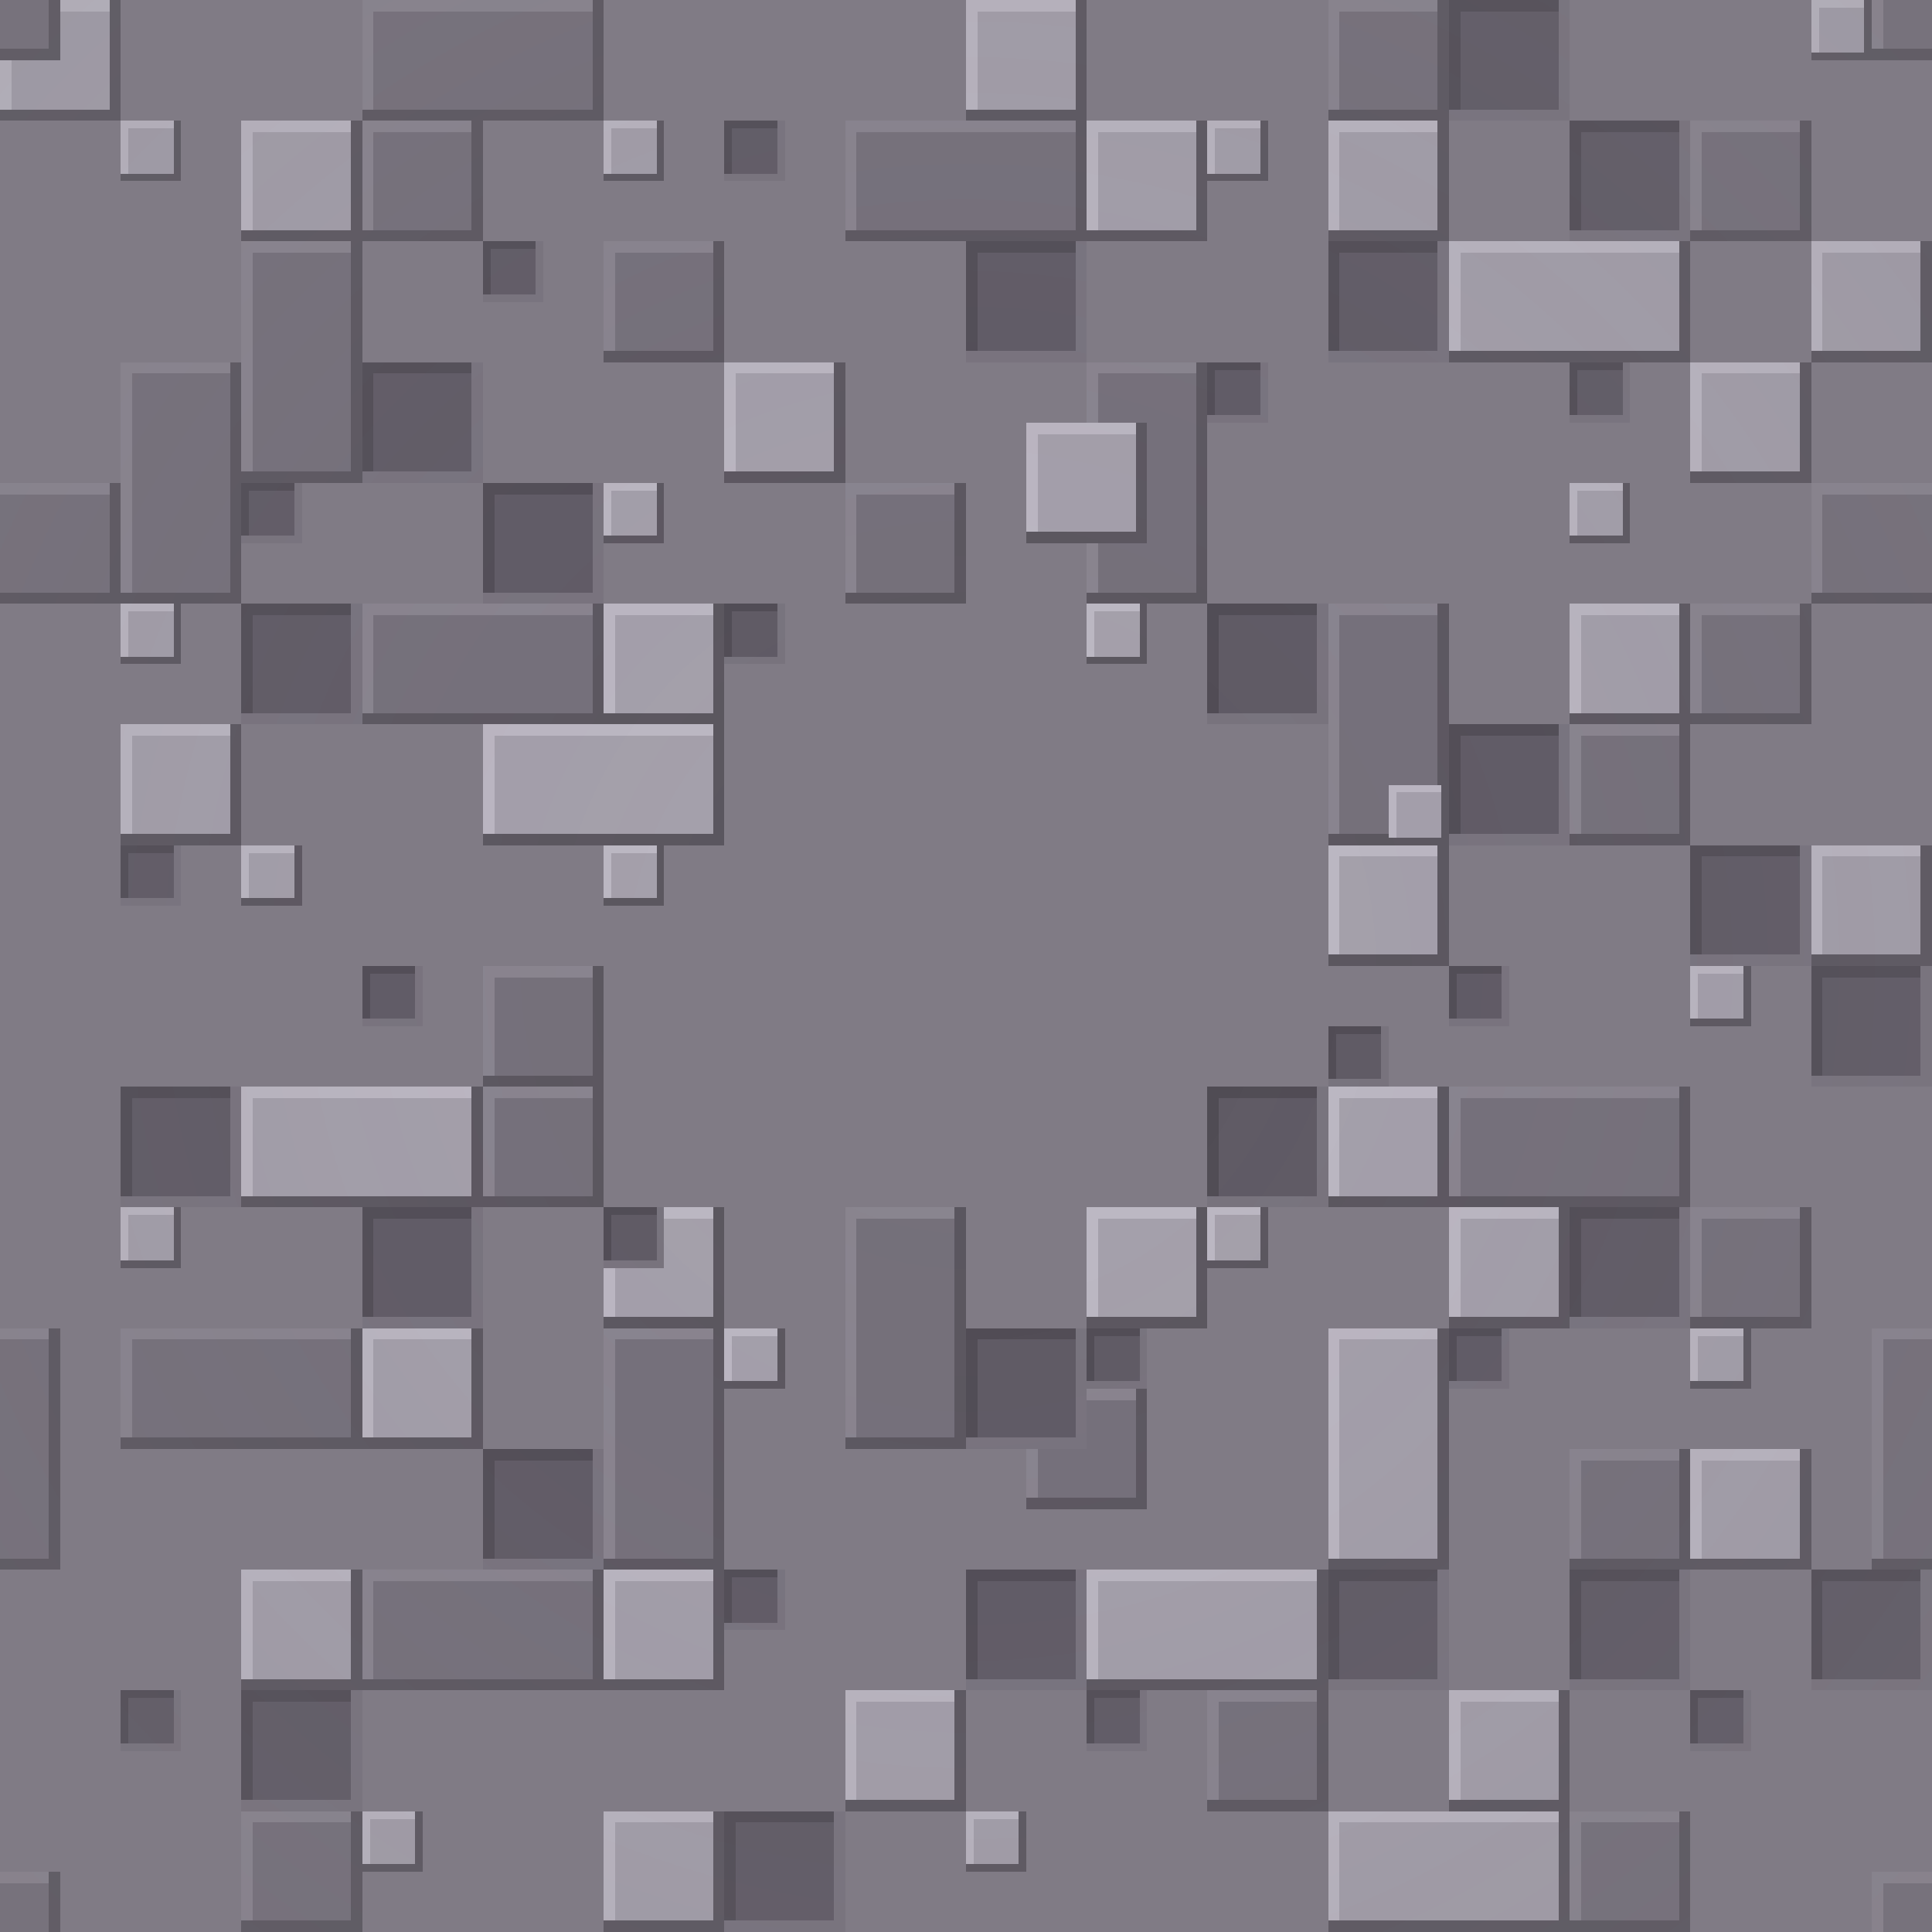
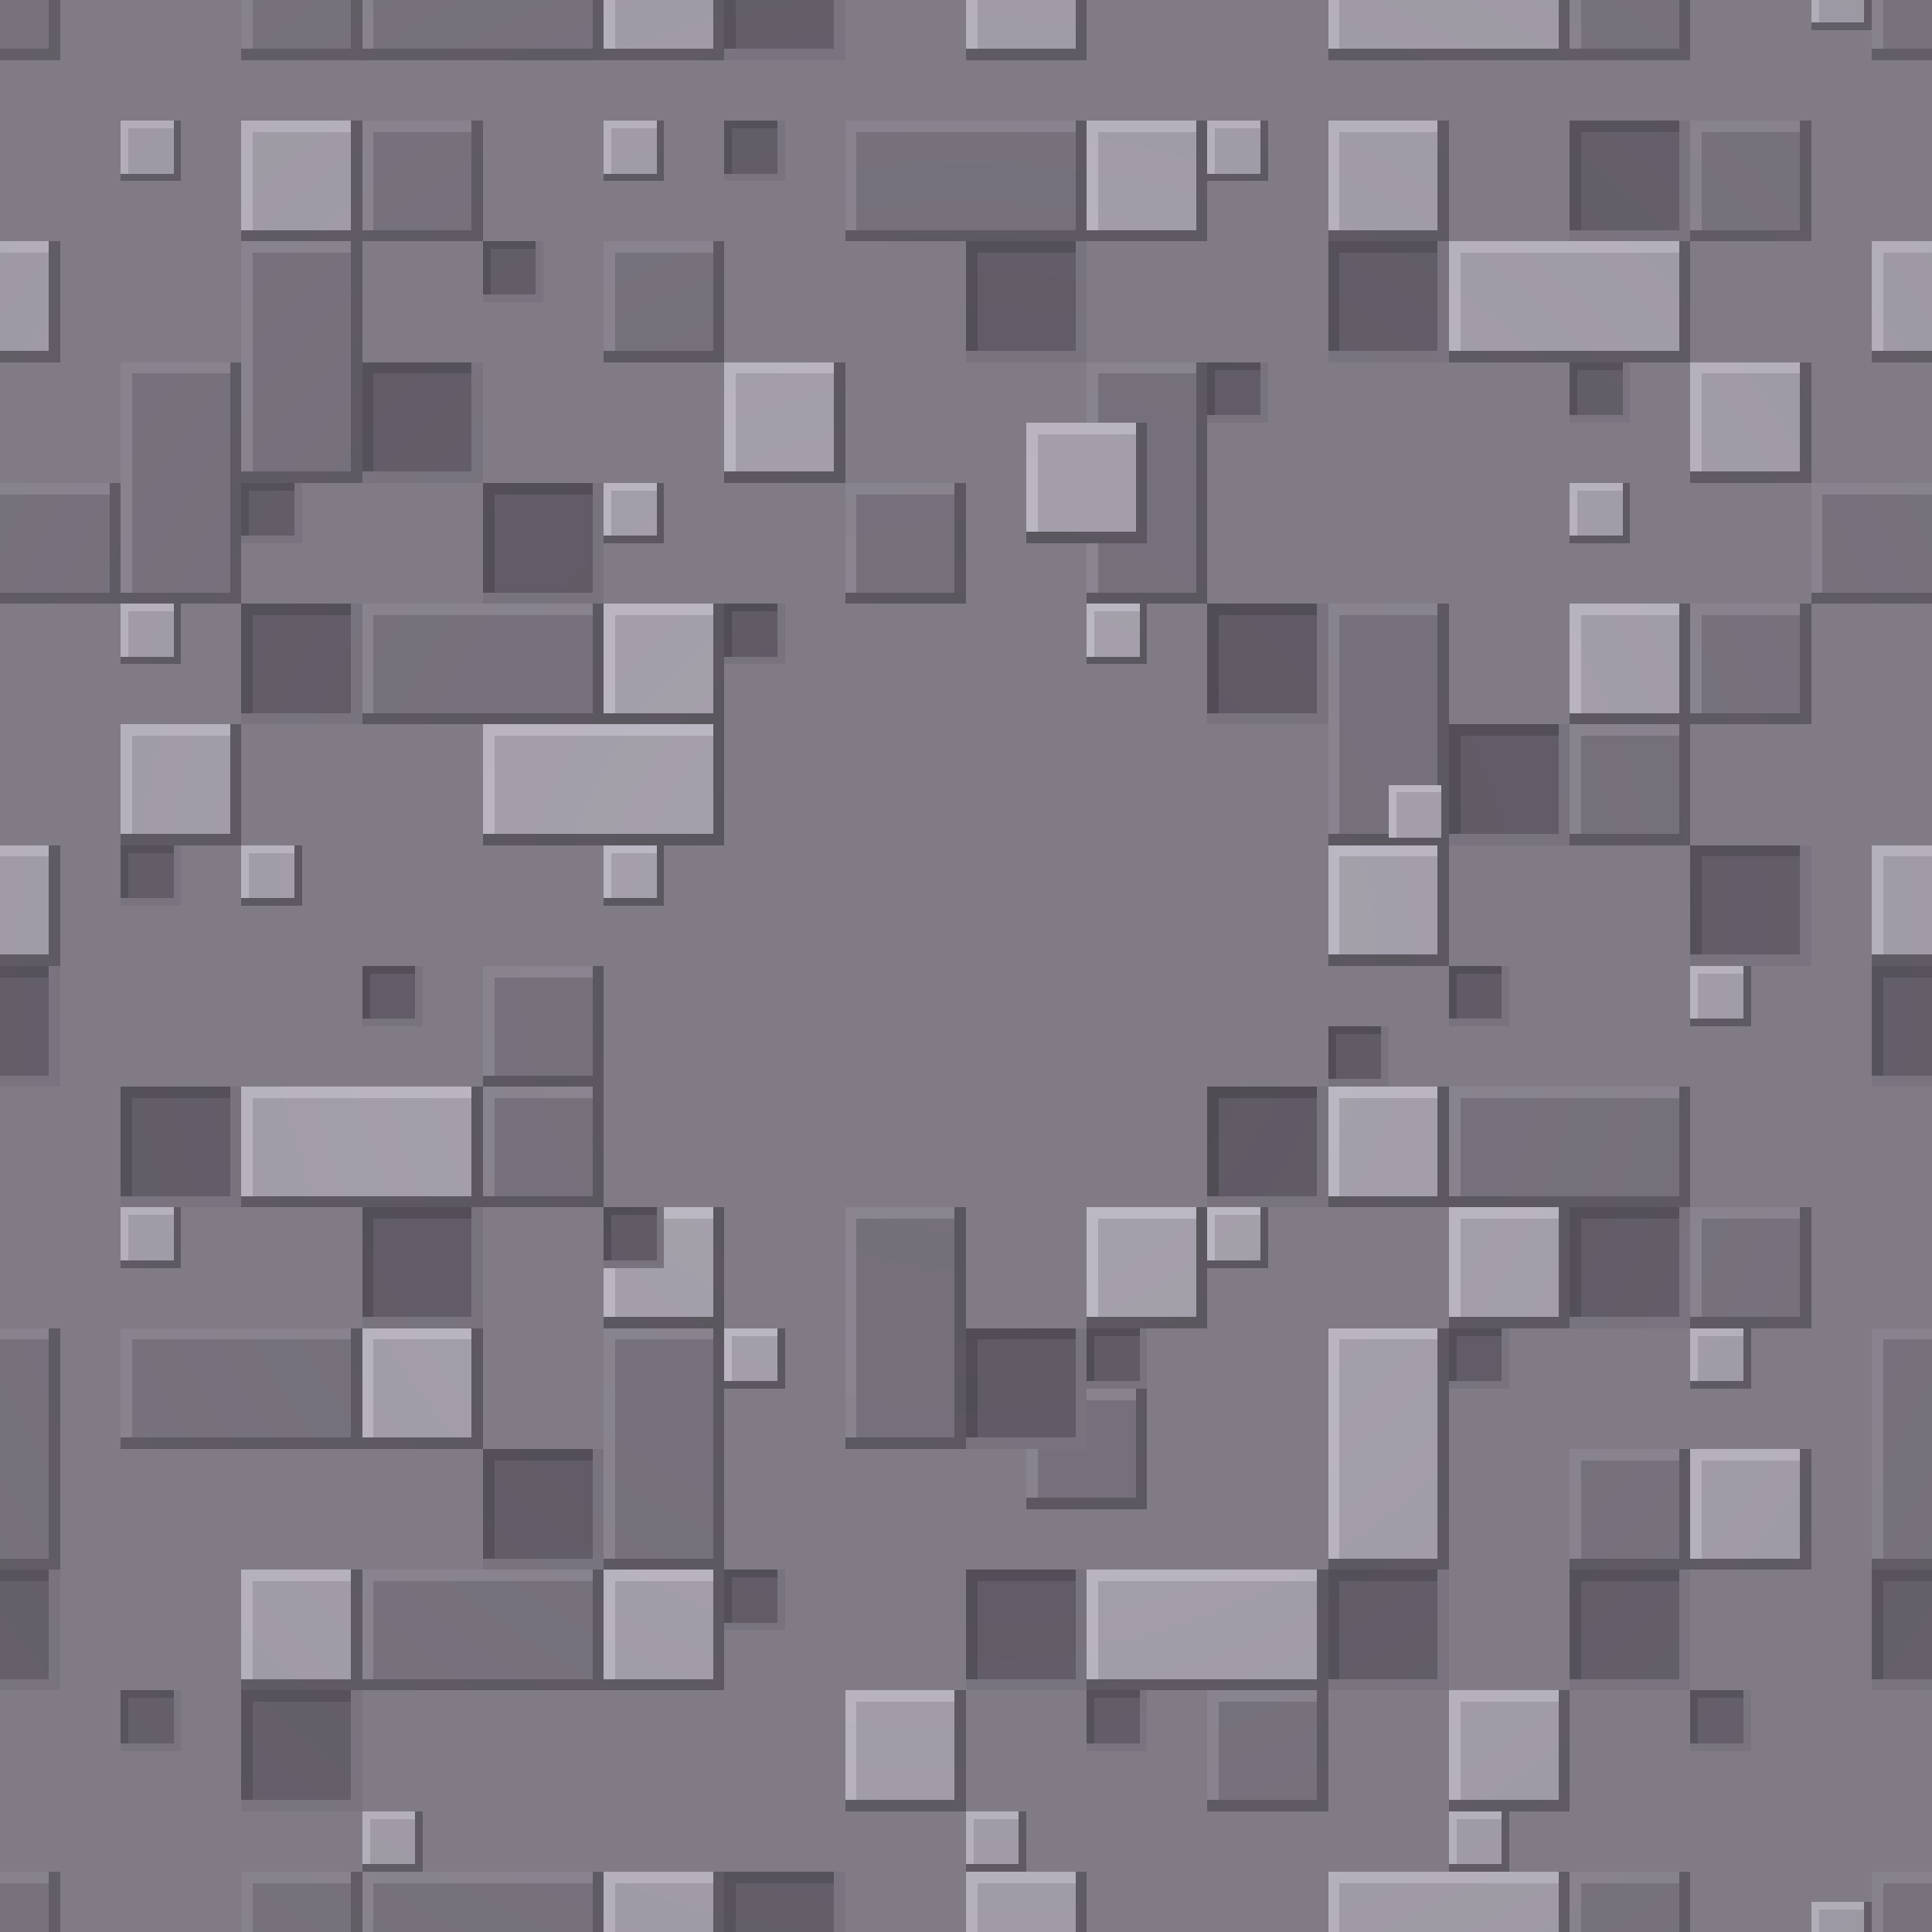
<svg xmlns="http://www.w3.org/2000/svg" viewBox="0 0 512 512" width="512" height="512">
  <defs>
    <mask id="radial_transparency_mask">
      <radialGradient id="brush_fade_grad" cx="50%" cy="50%" r="70%" fx="50%" fy="50%">
        <stop offset="0%" stop-color="#ffffff" stop-opacity="0.60" />
        <stop offset="100%" stop-color="#ffffff" stop-opacity="0.45" />
      </radialGradient>
      <rect width="512" height="512" fill="url(#brush_fade_grad)" />
    </mask>
    <g id="p_light" shape-rendering="crispEdges">
      <rect y="29" width="32" height="3" fill="#3e3a42" />
      <rect x="29" width="3" height="32" fill="#3e3a42" />
      <rect width="29" height="29" fill="#c0bcc8" />
      <rect width="29" height="3" fill="#eae6f2" />
      <rect width="3" height="29" fill="#eae6f2" />
    </g>
    <g id="p_med" shape-rendering="crispEdges">
      <rect y="29" width="32" height="3" fill="#3e3a42" />
      <rect x="29" width="3" height="32" fill="#3e3a42" />
      <rect width="29" height="29" fill="#6c6772" />
      <rect width="29" height="3" fill="#908b96" />
      <rect width="3" height="29" fill="#908b96" />
    </g>
    <g id="p_dark" shape-rendering="crispEdges">
      <rect width="32" height="32" fill="#46414c" />
      <rect width="32" height="3" fill="#2c2830" />
      <rect width="3" height="32" fill="#2c2830" />
      <rect y="29" width="32" height="3" fill="#726d78" />
      <rect x="29" width="3" height="32" fill="#726d78" />
    </g>
    <g id="p_oblong_light" shape-rendering="crispEdges">
      <rect y="29" width="64" height="3" fill="#3e3a42" />
      <rect x="61" width="3" height="32" fill="#3e3a42" />
      <rect width="61" height="29" fill="#c0bcc8" />
      <rect width="61" height="3" fill="#eae6f2" />
      <rect width="3" height="29" fill="#eae6f2" />
    </g>
    <g id="p_oblong_med" shape-rendering="crispEdges">
      <rect y="29" width="64" height="3" fill="#3e3a42" />
      <rect x="61" width="3" height="32" fill="#3e3a42" />
      <rect width="61" height="29" fill="#6c6772" />
      <rect width="61" height="3" fill="#908b96" />
      <rect width="3" height="29" fill="#908b96" />
    </g>
    <g id="p_vert_med" shape-rendering="crispEdges">
      <rect y="61" width="32" height="3" fill="#3e3a42" />
      <rect x="29" width="3" height="64" fill="#3e3a42" />
      <rect width="29" height="61" fill="#6c6772" />
      <rect width="29" height="3" fill="#908b96" />
      <rect width="3" height="61" fill="#908b96" />
    </g>
    <g id="p_vert_light" shape-rendering="crispEdges">
      <rect y="61" width="32" height="3" fill="#3e3a42" />
      <rect x="29" width="3" height="64" fill="#3e3a42" />
      <rect width="29" height="61" fill="#c0bcc8" />
      <rect width="29" height="3" fill="#eae6f2" />
      <rect width="3" height="61" fill="#eae6f2" />
    </g>
    <g id="f_light" shape-rendering="crispEdges">
      <rect y="14" width="16" height="2" fill="#3e3a42" />
      <rect x="14" width="2" height="16" fill="#3e3a42" />
      <rect width="14" height="14" fill="#c0bcc8" />
      <rect width="14" height="2" fill="#eae6f2" />
      <rect width="2" height="14" fill="#eae6f2" />
    </g>
    <g id="f_dark" shape-rendering="crispEdges">
      <rect width="16" height="16" fill="#46414c" />
      <rect width="16" height="2" fill="#2c2830" />
      <rect width="2" height="16" fill="#2c2830" />
      <rect y="14" width="16" height="2" fill="#726d78" />
      <rect x="14" width="2" height="16" fill="#726d78" />
    </g>
  </defs>
  <rect width="512" height="512" fill="#807b85" />
  <g id="radial-swept-pebbles" mask="url(#radial_transparency_mask)">
-     <use href="#p_oblong_med" x="96" y="0" />
+     <use href="#p_oblong_med" x="96" y="-16" />
    <use href="#p_vert_med" x="64" y="64" />
    <use href="#p_med" x="96" y="32" />
    <use href="#p_oblong_med" x="224" y="32" />
    <use href="#p_med" x="448" y="32" />
    <use href="#p_oblong_light" x="384" y="64" />
    <use href="#p_med" x="160" y="64" />
    <use href="#p_vert_med" x="288" y="96" />
-     <use href="#p_med" x="352" y="0" />
+     <use href="#p_med" x="352" y="-16" />
    <use href="#p_oblong_med" x="96" y="160" />
    <use href="#p_med" x="128" y="192" />
    <use href="#p_vert_med" x="32" y="96" />
    <use href="#p_med" x="224" y="128" />
    <use href="#p_med" x="448" y="160" />
    <use href="#p_med" x="416" y="192" />
    <use href="#p_oblong_light" x="128" y="192" />
    <use href="#p_med" x="160" y="320" />
    <use href="#p_oblong_med" x="320" y="160" />
    <use href="#p_vert_med" x="352" y="160" />
    <use href="#p_med" x="128" y="256" />
    <use href="#p_oblong_light" x="64" y="288" />
    <use href="#p_med" x="128" y="288" />
    <use href="#p_vert_med" x="224" y="320" />
    <use href="#p_med" x="272" y="368" />
    <use href="#p_oblong_med" x="384" y="288" />
    <use href="#p_med" x="448" y="320" />
    <use href="#p_oblong_med" x="96" y="416" />
    <use href="#p_vert_med" x="160" y="352" />
    <use href="#p_oblong_light" x="288" y="416" />
    <use href="#p_med" x="320" y="448" />
    <use href="#p_vert_light" x="352" y="352" />
    <use href="#p_med" x="416" y="384" />
    <use href="#p_oblong_med" x="32" y="352" />
-     <use href="#p_light" x="0" y="0" />
-     <use href="#p_light" x="256" y="0" />
+     <use href="#p_light" x="256" y="-16" />
    <use href="#p_light" x="64" y="32" />
    <use href="#p_light" x="288" y="32" />
    <use href="#p_light" x="352" y="32" />
    <use href="#p_light" x="192" y="96" />
    <use href="#p_light" x="448" y="96" />
    <use href="#p_light" x="160" y="160" />
    <use href="#p_light" x="272" y="112" />
    <use href="#p_light" x="416" y="160" />
    <use href="#p_light" x="32" y="192" />
    <use href="#p_light" x="352" y="224" />
    <use href="#p_light" x="160" y="320" />
    <use href="#p_light" x="288" y="320" />
    <use href="#p_light" x="352" y="288" />
    <use href="#p_light" x="384" y="320" />
    <use href="#p_light" x="96" y="352" />
    <use href="#p_light" x="64" y="416" />
    <use href="#p_light" x="160" y="416" />
    <use href="#p_light" x="224" y="448" />
    <use href="#p_light" x="448" y="384" />
    <use href="#p_light" x="384" y="448" />
-     <use href="#p_dark" x="384" y="0" />
+     <use href="#p_dark" x="384" y="-16" />
    <use href="#p_dark" x="96" y="96" />
    <use href="#p_dark" x="256" y="64" />
    <use href="#p_dark" x="352" y="64" />
    <use href="#p_dark" x="416" y="32" />
    <use href="#p_dark" x="128" y="128" />
    <use href="#p_dark" x="64" y="160" />
    <use href="#p_dark" x="320" y="160" />
    <use href="#p_dark" x="384" y="192" />
    <use href="#p_dark" x="320" y="160" />
    <use href="#p_dark" x="448" y="224" />
    <use href="#p_dark" x="32" y="288" />
    <use href="#p_dark" x="96" y="320" />
    <use href="#p_dark" x="256" y="352" />
    <use href="#p_dark" x="416" y="320" />
    <use href="#p_dark" x="320" y="288" />
    <use href="#p_dark" x="64" y="448" />
    <use href="#p_dark" x="128" y="384" />
    <use href="#p_dark" x="256" y="416" />
    <use href="#p_dark" x="416" y="416" />
    <use href="#p_dark" x="352" y="416" />
    <use href="#f_light" x="32" y="32" />
    <use href="#f_dark" x="128" y="64" />
    <use href="#f_light" x="160" y="32" />
    <use href="#f_dark" x="192" y="32" />
    <use href="#f_light" x="320" y="32" />
    <use href="#f_dark" x="416" y="96" />
-     <use href="#f_light" x="480" y="0" />
+     <use href="#f_light" x="480" y="-8" />
    <use href="#f_light" x="32" y="160" />
    <use href="#f_dark" x="64" y="128" />
    <use href="#f_light" x="160" y="128" />
    <use href="#f_dark" x="192" y="160" />
    <use href="#f_light" x="288" y="160" />
    <use href="#f_dark" x="320" y="96" />
    <use href="#f_light" x="416" y="128" />
    <use href="#f_dark" x="32" y="224" />
    <use href="#f_light" x="64" y="224" />
    <use href="#f_dark" x="96" y="256" />
    <use href="#f_light" x="160" y="224" />
    <use href="#f_dark" x="352" y="272" />
    <use href="#f_light" x="368" y="208" />
    <use href="#f_dark" x="384" y="256" />
    <use href="#f_light" x="448" y="256" />
    <use href="#f_light" x="32" y="320" />
    <use href="#f_dark" x="160" y="320" />
    <use href="#f_light" x="192" y="352" />
    <use href="#f_dark" x="288" y="352" />
    <use href="#f_light" x="320" y="320" />
    <use href="#f_dark" x="384" y="352" />
    <use href="#f_light" x="448" y="352" />
    <use href="#f_dark" x="32" y="448" />
    <use href="#f_light" x="96" y="480" />
    <use href="#f_dark" x="192" y="416" />
    <use href="#f_light" x="256" y="480" />
    <use href="#f_dark" x="288" y="448" />
    <use href="#f_light" x="384" y="480" />
    <use href="#f_dark" x="448" y="448" />
    <use href="#p_oblong_med" x="-32" y="128" />
    <use href="#p_oblong_med" x="480" y="128" />
-     <use href="#p_light" x="-32" y="224" />
-     <use href="#p_light" x="480" y="224" />
-     <use href="#p_dark" x="-32" y="256" />
-     <use href="#p_dark" x="480" y="256" />
+     <use href="#p_light" x="-16" y="224" />
+     <use href="#p_light" x="496" y="224" />
+     <use href="#p_dark" x="-16" y="256" />
+     <use href="#p_dark" x="496" y="256" />
    <use href="#p_vert_med" x="-16" y="352" />
    <use href="#p_vert_med" x="496" y="352" />
-     <use href="#p_light" x="-32" y="64" />
-     <use href="#p_light" x="480" y="64" />
-     <use href="#p_dark" x="-32" y="416" />
-     <use href="#p_dark" x="480" y="416" />
-     <use href="#p_oblong_med" x="96" y="512" />
-     <use href="#p_med" x="352" y="512" />
-     <use href="#p_light" x="256" y="512" />
-     <use href="#p_dark" x="384" y="512" />
-     <use href="#p_light" x="160" y="-32" />
-     <use href="#p_light" x="160" y="480" />
-     <use href="#p_dark" x="192" y="-32" />
-     <use href="#p_dark" x="192" y="480" />
-     <use href="#p_oblong_light" x="352" y="-32" />
-     <use href="#p_oblong_light" x="352" y="480" />
-     <use href="#p_med" x="416" y="-32" />
-     <use href="#p_med" x="416" y="480" />
-     <use href="#p_med" x="64" y="-32" />
-     <use href="#p_med" x="64" y="480" />
-     <use href="#p_light" x="512" y="0" />
-     <use href="#p_light" x="0" y="512" />
-     <use href="#p_light" x="512" y="512" />
+     <use href="#p_light" x="-16" y="64" />
+     <use href="#p_light" x="496" y="64" />
+     <use href="#p_dark" x="-16" y="416" />
+     <use href="#p_dark" x="496" y="416" />
+     <use href="#p_oblong_med" x="96" y="496" />
+     <use href="#p_med" x="352" y="496" />
+     <use href="#p_light" x="256" y="496" />
+     <use href="#p_dark" x="384" y="496" />
+     <use href="#p_light" x="160" y="-16" />
+     <use href="#p_light" x="160" y="496" />
+     <use href="#p_dark" x="192" y="-16" />
+     <use href="#p_dark" x="192" y="496" />
+     <use href="#p_oblong_light" x="352" y="-16" />
+     <use href="#p_oblong_light" x="352" y="496" />
+     <use href="#p_med" x="416" y="-16" />
+     <use href="#p_med" x="416" y="496" />
+     <use href="#p_med" x="64" y="-16" />
+     <use href="#p_med" x="64" y="496" />
+     <use href="#f_light" x="480" y="504" />
    <use href="#p_med" x="-16" y="-16" />
    <use href="#p_med" x="496" y="-16" />
    <use href="#p_med" x="-16" y="496" />
    <use href="#p_med" x="496" y="496" />
  </g>
</svg>
